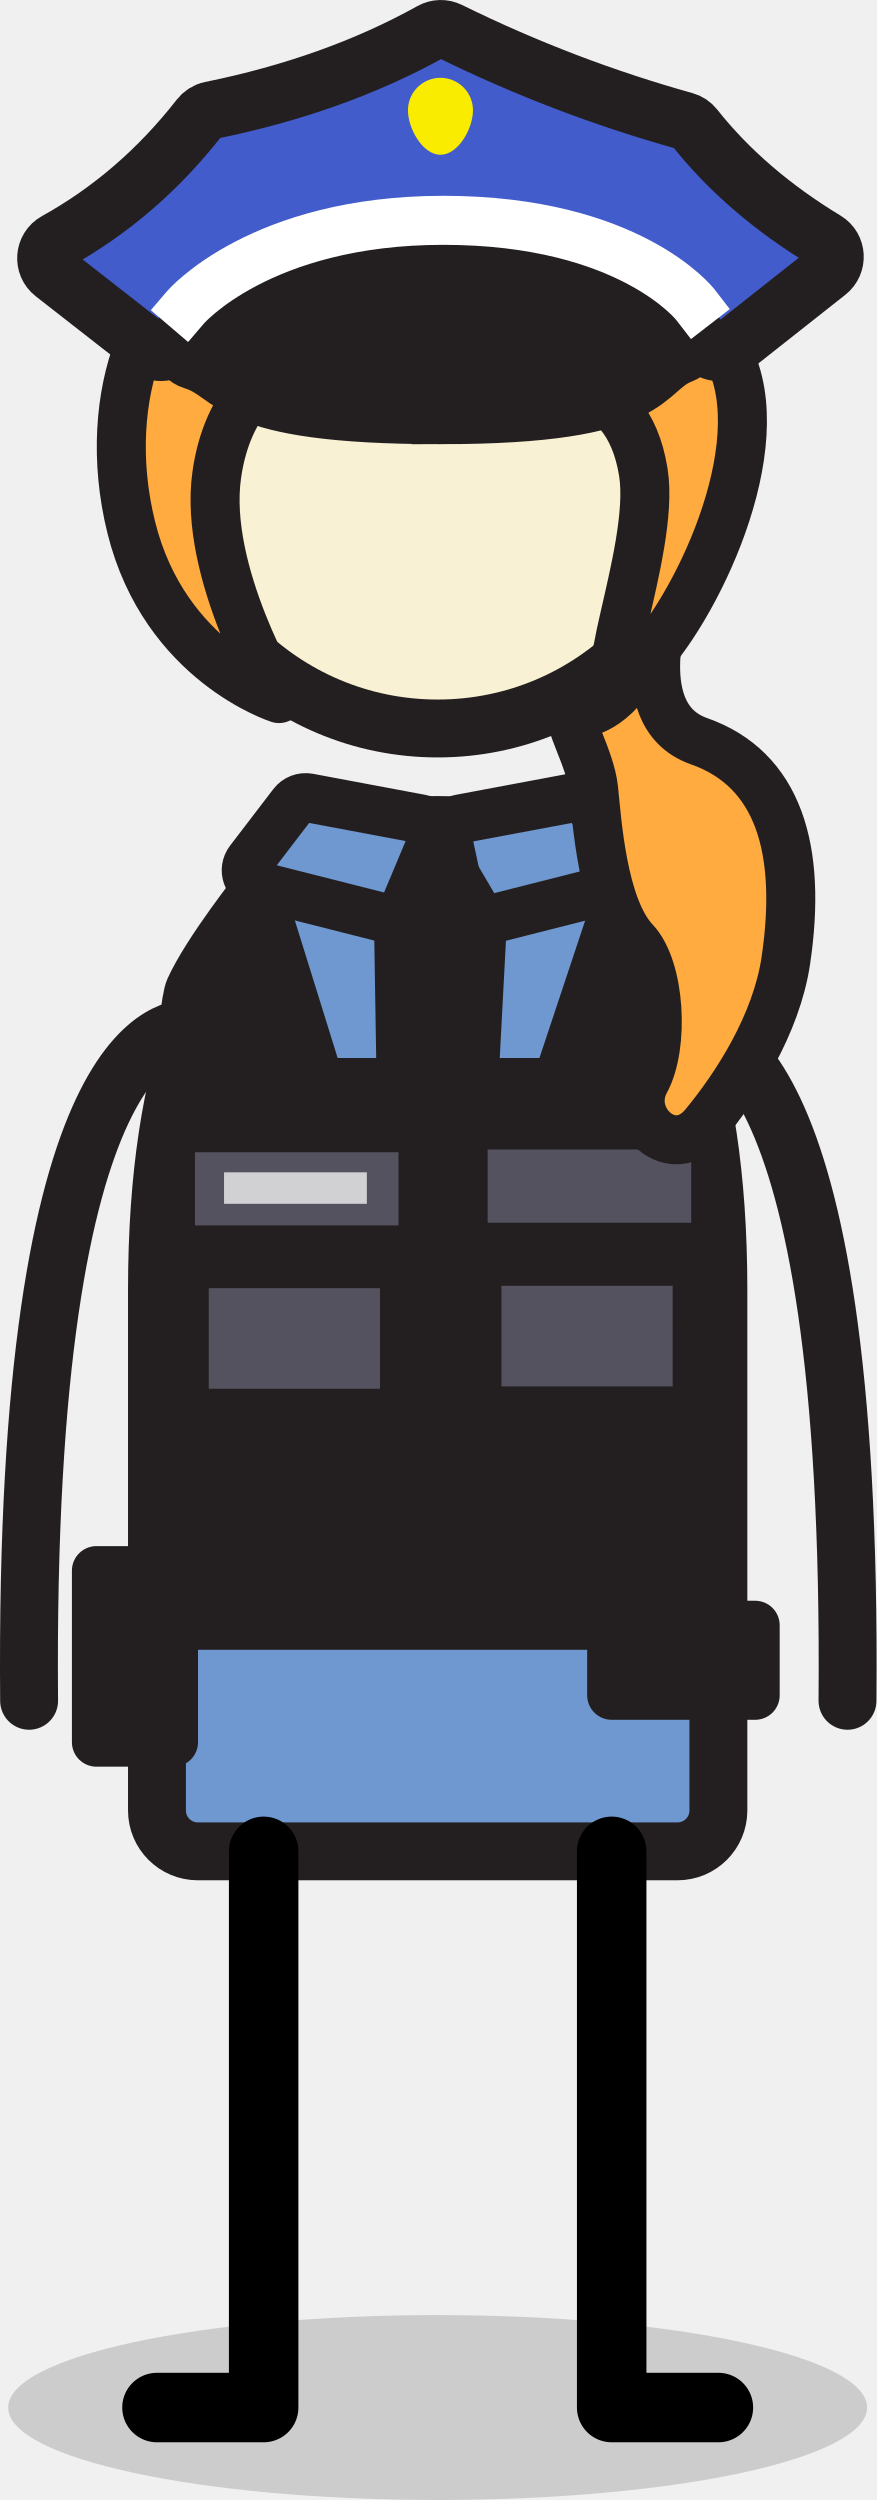
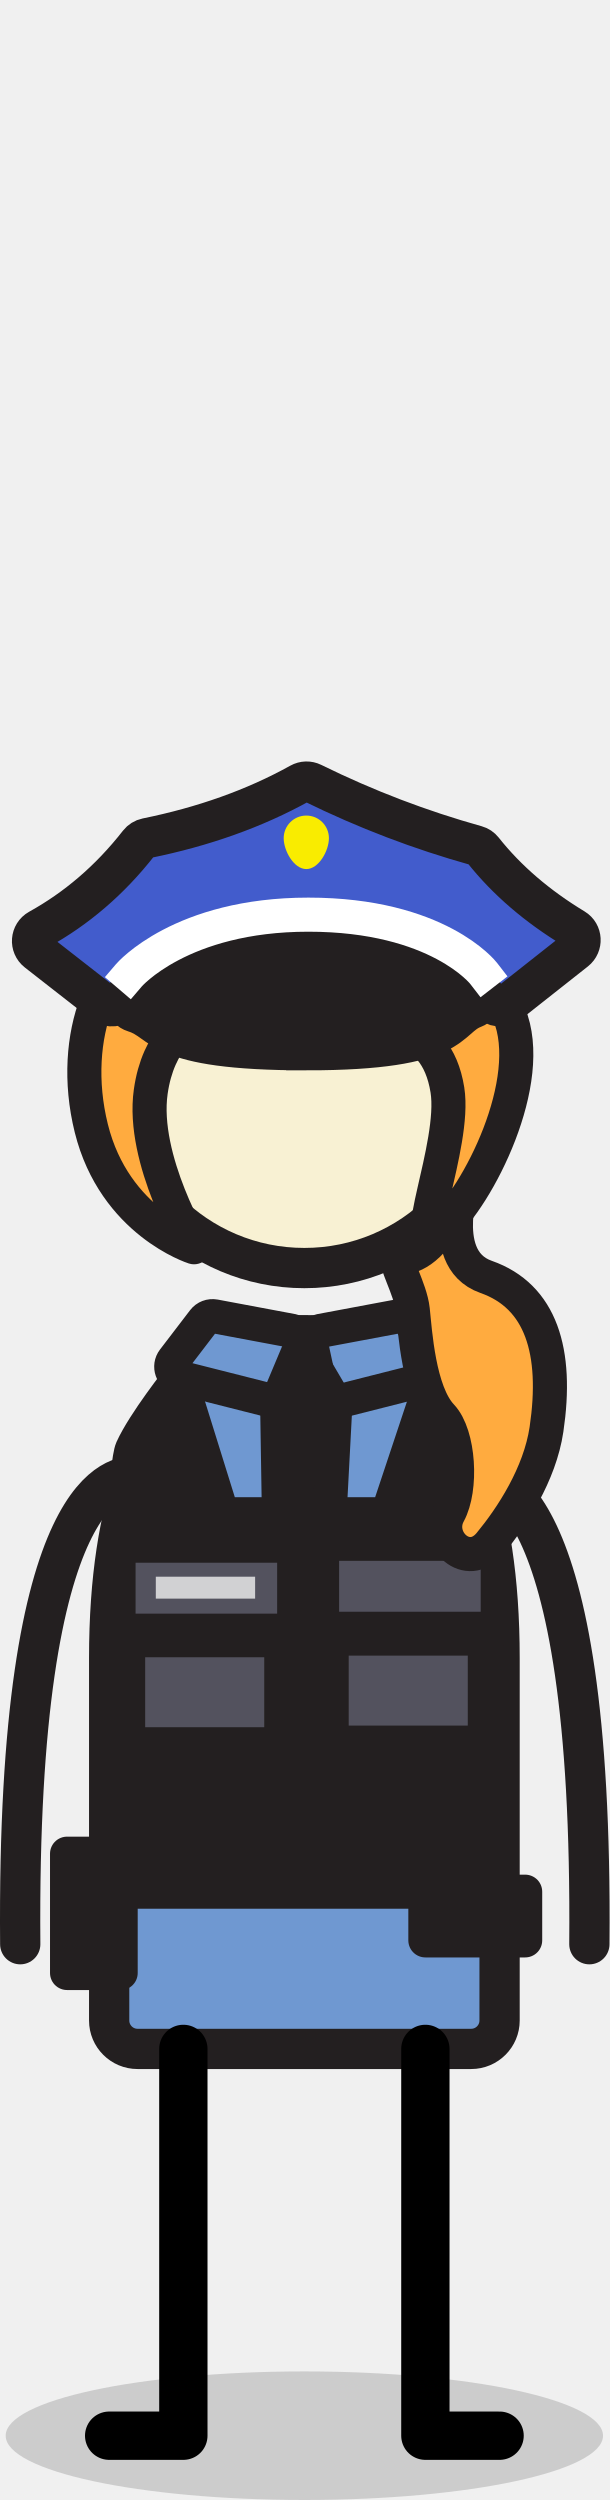
- <svg xmlns="http://www.w3.org/2000/svg" id="b" data-name="Characters" viewBox="0 0 53.645 152.992">
+ <svg xmlns="http://www.w3.org/2000/svg" id="b" data-name="Characters" viewBox="0 0 53.645 220">
  <g>
-     <ellipse cx="26.783" cy="147.334" rx="26.283" ry="5.658" opacity=".15" stroke-width="0" />
-     <circle cx="26.784" cy="27.403" r="17.178" fill="#f8f1d3" stroke="#231f20" stroke-miterlimit="10" stroke-width="3.543" />
-     <path d="m26.784,50.488c-2.357,0-17.178-.001-17.178,28.451v31.857c0,1.381,1.119,2.5,2.5,2.5h29.357c1.381,0,2.5-1.119,2.5-2.5v-31.857c0-28.451-14.821-28.451-17.178-28.451Z" fill="#6f98d1" stroke="#231f20" stroke-miterlimit="10" stroke-width="3.543" />
-     <polyline points="16.135 113.296 16.135 147.334 9.606 147.334" fill="none" stroke="#000" stroke-linecap="round" stroke-linejoin="round" stroke-width="4.252" />
-     <polyline points="37.433 113.296 37.433 147.334 43.963 147.334" fill="none" stroke="#000" stroke-linecap="round" stroke-linejoin="round" stroke-width="4.252" />
-     <path d="m1.781,104.083c-.352-41.367,8.961-41.2,10.032-41.169" fill="none" stroke="#231f20" stroke-linecap="round" stroke-linejoin="round" stroke-width="3.543" />
-     <path d="m51.864,104.083c.352-41.367-8.961-41.2-10.032-41.169" fill="none" stroke="#231f20" stroke-linecap="round" stroke-linejoin="round" stroke-width="3.543" />
+     <ellipse cx="26.783" cy="214.342" rx="26.283" ry="5.658" opacity=".15" stroke-width="0" />
+     <circle cx="26.784" cy="94.411" r="17.178" fill="#f8f1d3" stroke="#231f20" stroke-miterlimit="10" stroke-width="3.543" />
+     <path d="m26.784,117.496c-2.357,0-17.178-.001-17.178,28.451v31.857c0,1.381,1.119,2.5,2.5,2.5h29.357c1.381,0,2.5-1.119,2.5-2.5v-31.857c0-28.451-14.821-28.451-17.178-28.451Z" fill="#6f98d1" stroke="#231f20" stroke-miterlimit="10" stroke-width="3.543" />
+     <polyline points="16.135 180.304 16.135 214.342 9.606 214.342" fill="none" stroke="#000" stroke-linecap="round" stroke-linejoin="round" stroke-width="4.252" />
+     <polyline points="37.433 180.304 37.433 214.342 43.963 214.342" fill="none" stroke="#000" stroke-linecap="round" stroke-linejoin="round" stroke-width="4.252" />
+     <path d="m1.781,171.091c-.352-41.367,8.961-41.2,10.032-41.169" fill="none" stroke="#231f20" stroke-linecap="round" stroke-linejoin="round" stroke-width="3.543" />
+     <path d="m51.864,171.091c.352-41.367-8.961-41.2-10.032-41.169" fill="none" stroke="#231f20" stroke-linecap="round" stroke-linejoin="round" stroke-width="3.543" />
  </g>
  <g>
-     <path d="m18.884,48.829l6.859,1.286c.545.102.898.633.782,1.176l-.932,4.348c-.117.546-.664.886-1.206.749l-8.574-2.173c-.686-.174-.971-.992-.541-1.554l2.647-3.461c.226-.296.599-.439.965-.37Z" fill="#6f98d1" stroke="#231f20" stroke-linejoin="round" stroke-width="3" />
-     <path d="m35.026,48.829l-6.859,1.286c-.545.102-.898.633-.782,1.176l.932,4.348c.117.546.664.886,1.206.749l8.574-2.173c.686-.174.971-.992.541-1.554l-2.647-3.461c-.226-.296-.599-.439-.965-.37Z" fill="#6f98d1" stroke="#231f20" stroke-linejoin="round" stroke-width="3" />
-     <polygon points="26.526 51.29 24.388 56.387 25.039 97.242 27.363 97.242 29.523 56.387 26.526 51.29" fill="#231f20" stroke="#231f20" stroke-linejoin="round" stroke-width="3" />
+     <path d="m18.884,115.837l6.859,1.286c.545.102.898.633.782,1.176l-.932,4.348c-.117.546-.664.886-1.206.749l-8.574-2.173c-.686-.174-.971-.992-.541-1.554l2.647-3.461c.226-.296.599-.439.965-.37Z" fill="#6f98d1" stroke="#231f20" stroke-linejoin="round" stroke-width="3" />
+     <path d="m35.026,115.837l-6.859,1.286c-.545.102-.898.633-.782,1.176l.932,4.348c.117.546.664.886,1.206.749l8.574-2.173c.686-.174.971-.992.541-1.554l-2.647-3.461c-.226-.296-.599-.439-.965-.37Z" fill="#6f98d1" stroke="#231f20" stroke-linejoin="round" stroke-width="3" />
+     <polygon points="26.526 118.298 24.388 123.395 25.039 164.25 27.363 164.25 29.523 123.395 26.526 118.298" fill="#231f20" stroke="#231f20" stroke-linejoin="round" stroke-width="3" />
  </g>
-   <path d="m9.369,99.461h34.357s-1.093-38.86-3.003-41.476c-1.082-1.482-2.626-3.771-2.626-3.771l-4.004,12.034h-14.533l-3.745-12.034s-3.144,3.959-4.194,6.286c-1.049,2.327-2.251,38.961-2.251,38.961Z" fill="#231f20" stroke="#231f20" stroke-linejoin="round" stroke-width="3" />
-   <rect x="11.931" y="70.513" width="12.457" height="4.479" fill="#53525e" stroke-width="0" />
-   <rect x="12.775" y="78.831" width="10.478" height="6.156" fill="#53525e" stroke-width="0" />
-   <rect x="29.843" y="70.345" width="12.457" height="4.479" fill="#53525e" stroke-width="0" />
-   <rect x="30.686" y="78.688" width="10.478" height="6.156" fill="#53525e" stroke-width="0" />
-   <rect x="13.711" y="71.742" width="8.739" height="1.929" fill="#d1d1d3" stroke-width="0" />
-   <rect x="5.901" y="96.117" width="4.717" height="10.498" fill="#231f20" stroke="#231f20" stroke-linejoin="round" stroke-width="3" />
-   <rect x="37.433" y="99.461" width="8.781" height="4.285" fill="#231f20" stroke="#231f20" stroke-linejoin="round" stroke-width="3" />
-   <path d="m38.841,57.6c1.572,1.664,1.828,6.408.644,8.575-1.273,2.329,1.676,5.025,3.622,2.666s4.399-6.12,4.984-10.06c1.017-6.847-.471-11.724-5.315-13.422s-1.193-9.716-3.056-5.875c-1.901,3.919-3.638,4.079-4.584,4.289-.569.126.985,2.586,1.188,4.487s.525,7.231,2.517,9.34Z" fill="#ffab3f" stroke="#231f20" stroke-linejoin="round" stroke-width="3" />
-   <path d="m23.681,21.08s-9.117-1.178-10.416,7.979c-.849,5.982,3.809,13.691,3.809,13.691,0,0-6.989-2.215-9.039-10.465-2.051-8.25,1.354-15.826,5.676-16.02s10.677,2.354,10.677,2.354l-.707,2.461Z" fill="#ffab3f" stroke="#231f20" stroke-linejoin="round" stroke-width="3" />
-   <path d="m30.865,24.578c2.056-1.585,7.504-1.992,8.507,4.333.778,4.907-3.73,14.927-.531,12.149,3.199-2.778,8.408-12.939,5.959-18.836-1.603-3.859-5.959-5.462-5.959-5.462l-7.976,7.816Z" fill="#ffab3f" stroke="#231f20" stroke-linejoin="round" stroke-width="3" />
+   <path d="m9.369,166.469h34.357s-1.093-38.86-3.003-41.476c-1.082-1.482-2.626-3.771-2.626-3.771l-4.004,12.034h-14.533l-3.745-12.034s-3.144,3.959-4.194,6.286c-1.049,2.327-2.251,38.961-2.251,38.961Z" fill="#231f20" stroke="#231f20" stroke-linejoin="round" stroke-width="3" />
+   <rect x="11.931" y="137.521" width="12.457" height="4.479" fill="#53525e" stroke-width="0" />
+   <rect x="12.775" y="145.839" width="10.478" height="6.156" fill="#53525e" stroke-width="0" />
+   <rect x="29.843" y="137.353" width="12.457" height="4.479" fill="#53525e" stroke-width="0" />
+   <rect x="30.686" y="145.695" width="10.478" height="6.156" fill="#53525e" stroke-width="0" />
+   <rect x="13.711" y="138.75" width="8.739" height="1.929" fill="#d1d1d3" stroke-width="0" />
+   <rect x="5.901" y="163.125" width="4.717" height="10.498" fill="#231f20" stroke="#231f20" stroke-linejoin="round" stroke-width="3" />
+   <rect x="37.433" y="166.469" width="8.781" height="4.285" fill="#231f20" stroke="#231f20" stroke-linejoin="round" stroke-width="3" />
+   <path d="m38.841,124.607c1.572,1.664,1.828,6.408.644,8.575-1.273,2.329,1.676,5.025,3.622,2.666s4.399-6.12,4.984-10.06c1.017-6.847-.471-11.724-5.315-13.422s-1.193-9.716-3.056-5.875c-1.901,3.919-3.638,4.079-4.584,4.289-.569.126.985,2.586,1.188,4.487s.525,7.231,2.517,9.34Z" fill="#ffab3f" stroke="#231f20" stroke-linejoin="round" stroke-width="3" />
+   <path d="m23.681,88.088s-9.117-1.178-10.416,7.979c-.849,5.982,3.809,13.691,3.809,13.691,0,0-6.989-2.215-9.039-10.465-2.051-8.25,1.354-15.826,5.676-16.02s10.677,2.354,10.677,2.354l-.707,2.461Z" fill="#ffab3f" stroke="#231f20" stroke-linejoin="round" stroke-width="3" />
+   <path d="m30.865,91.586c2.056-1.585,7.504-1.992,8.507,4.333.778,4.907-3.73,14.927-.531,12.149,3.199-2.778,8.408-12.939,5.959-18.836-1.603-3.859-5.959-5.462-5.959-5.462l-7.976,7.816Z" fill="#ffab3f" stroke="#231f20" stroke-linejoin="round" stroke-width="3" />
  <g>
    <g>
-       <path d="m44.748,21.297l5.887-4.648c.644-.509.593-1.511-.109-1.936-3.228-1.955-5.92-4.25-8.029-6.914-.15-.19-.353-.327-.587-.392-4.882-1.362-9.691-3.185-14.42-5.515-.345-.17-.747-.159-1.083.028-4.008,2.228-8.523,3.821-13.502,4.833-.27.055-.513.207-.683.424-2.574,3.296-5.527,5.783-8.794,7.596-.74.411-.818,1.442-.15,1.963l5.835,4.557c.513.401,1.258.32,1.658-.195,1.641-2.11,6.448-6.944,16.054-6.944s14.587,4.869,16.272,6.967c.404.504,1.144.576,1.651.176Z" fill="#425ccc" stroke="#231f20" stroke-miterlimit="10" stroke-width="3.543" />
-       <path d="m26.951,25.412c13.448,0,12.28-2.783,14.737-3.711.72-.272.899-1.194.345-1.729-2.052-1.978-7.082-5.819-15.206-5.819-7.989,0-13.215,3.921-15.453,6.037-.622.588-.378,1.626.441,1.875,2.721.825,1.688,3.346,15.136,3.346Z" fill="#231f20" stroke="#231f20" stroke-linecap="round" stroke-miterlimit="10" stroke-width="3.543" />
-       <path d="m11.346,18.815s4.559-5.332,15.785-5.332c11.432,0,15.424,5.163,15.424,5.163" fill="none" stroke="#fff" stroke-linecap="square" stroke-miterlimit="10" stroke-width="3" />
+       <path d="m44.748,88.305l5.887-4.648c.644-.509.593-1.511-.109-1.936-3.228-1.955-5.92-4.25-8.029-6.914-.15-.19-.353-.327-.587-.392-4.882-1.362-9.691-3.185-14.42-5.515-.345-.17-.747-.159-1.083.028-4.008,2.228-8.523,3.821-13.502,4.833-.27.055-.513.207-.683.424-2.574,3.296-5.527,5.783-8.794,7.596-.74.411-.818,1.442-.15,1.963l5.835,4.557c.513.401,1.258.32,1.658-.195,1.641-2.11,6.448-6.944,16.054-6.944s14.587,4.869,16.272,6.967c.404.504,1.144.576,1.651.176Z" fill="#425ccc" stroke="#231f20" stroke-miterlimit="10" stroke-width="3.543" />
+       <path d="m26.951,92.42c13.448,0,12.28-2.783,14.737-3.711.72-.272.899-1.194.345-1.729-2.052-1.978-7.082-5.819-15.206-5.819-7.989,0-13.215,3.921-15.453,6.037-.622.588-.378,1.626.441,1.875,2.721.825,1.688,3.346,15.136,3.346Z" fill="#231f20" stroke="#231f20" stroke-linecap="round" stroke-miterlimit="10" stroke-width="3.543" />
+       <path d="m11.346,85.822s4.559-5.332,15.785-5.332c11.432,0,15.424,5.163,15.424,5.163" fill="none" stroke="#fff" stroke-linecap="square" stroke-miterlimit="10" stroke-width="3" />
    </g>
-     <path d="m24.965,6.752c0-1.099.891-1.99,1.99-1.99s1.99.891,1.99,1.99-.891,2.719-1.99,2.719-1.99-1.619-1.99-2.719Z" fill="#f9ec00" stroke-width="0" />
+     <path d="m24.965,73.76c0-1.099.891-1.99,1.99-1.99s1.99.891,1.99,1.99-.891,2.719-1.99,2.719-1.99-1.619-1.99-2.719Z" fill="#f9ec00" stroke-width="0" />
  </g>
</svg>
